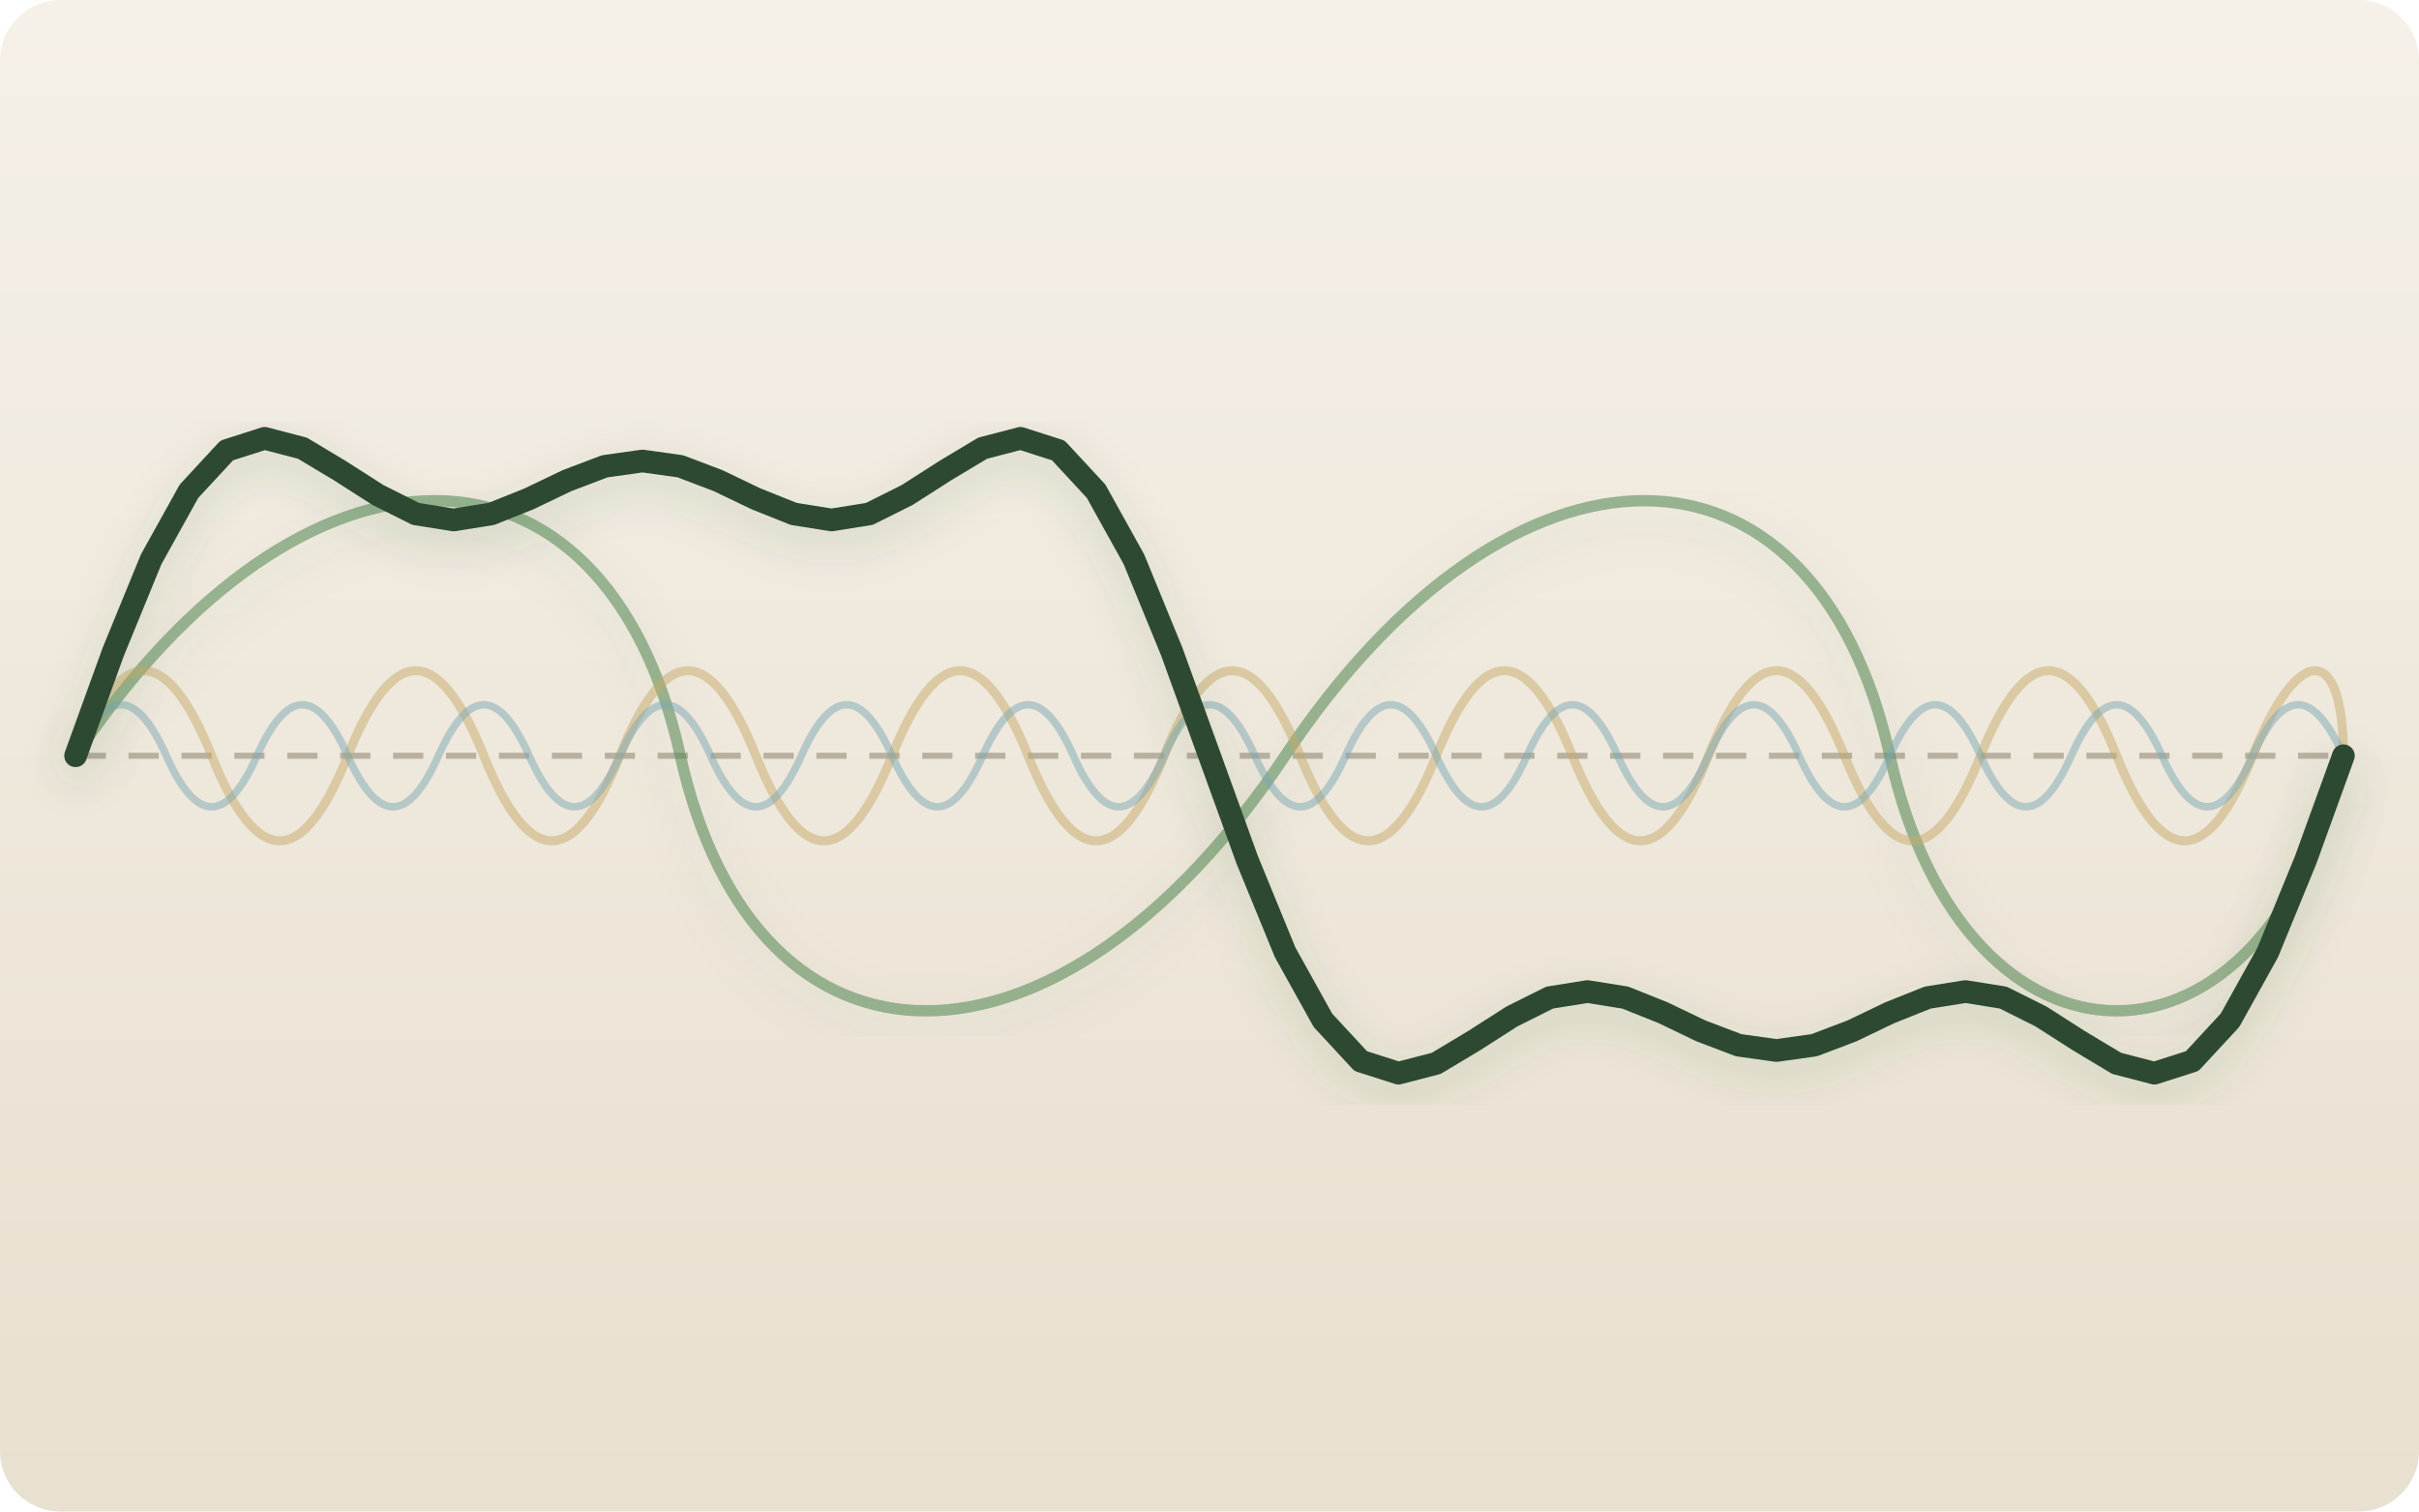
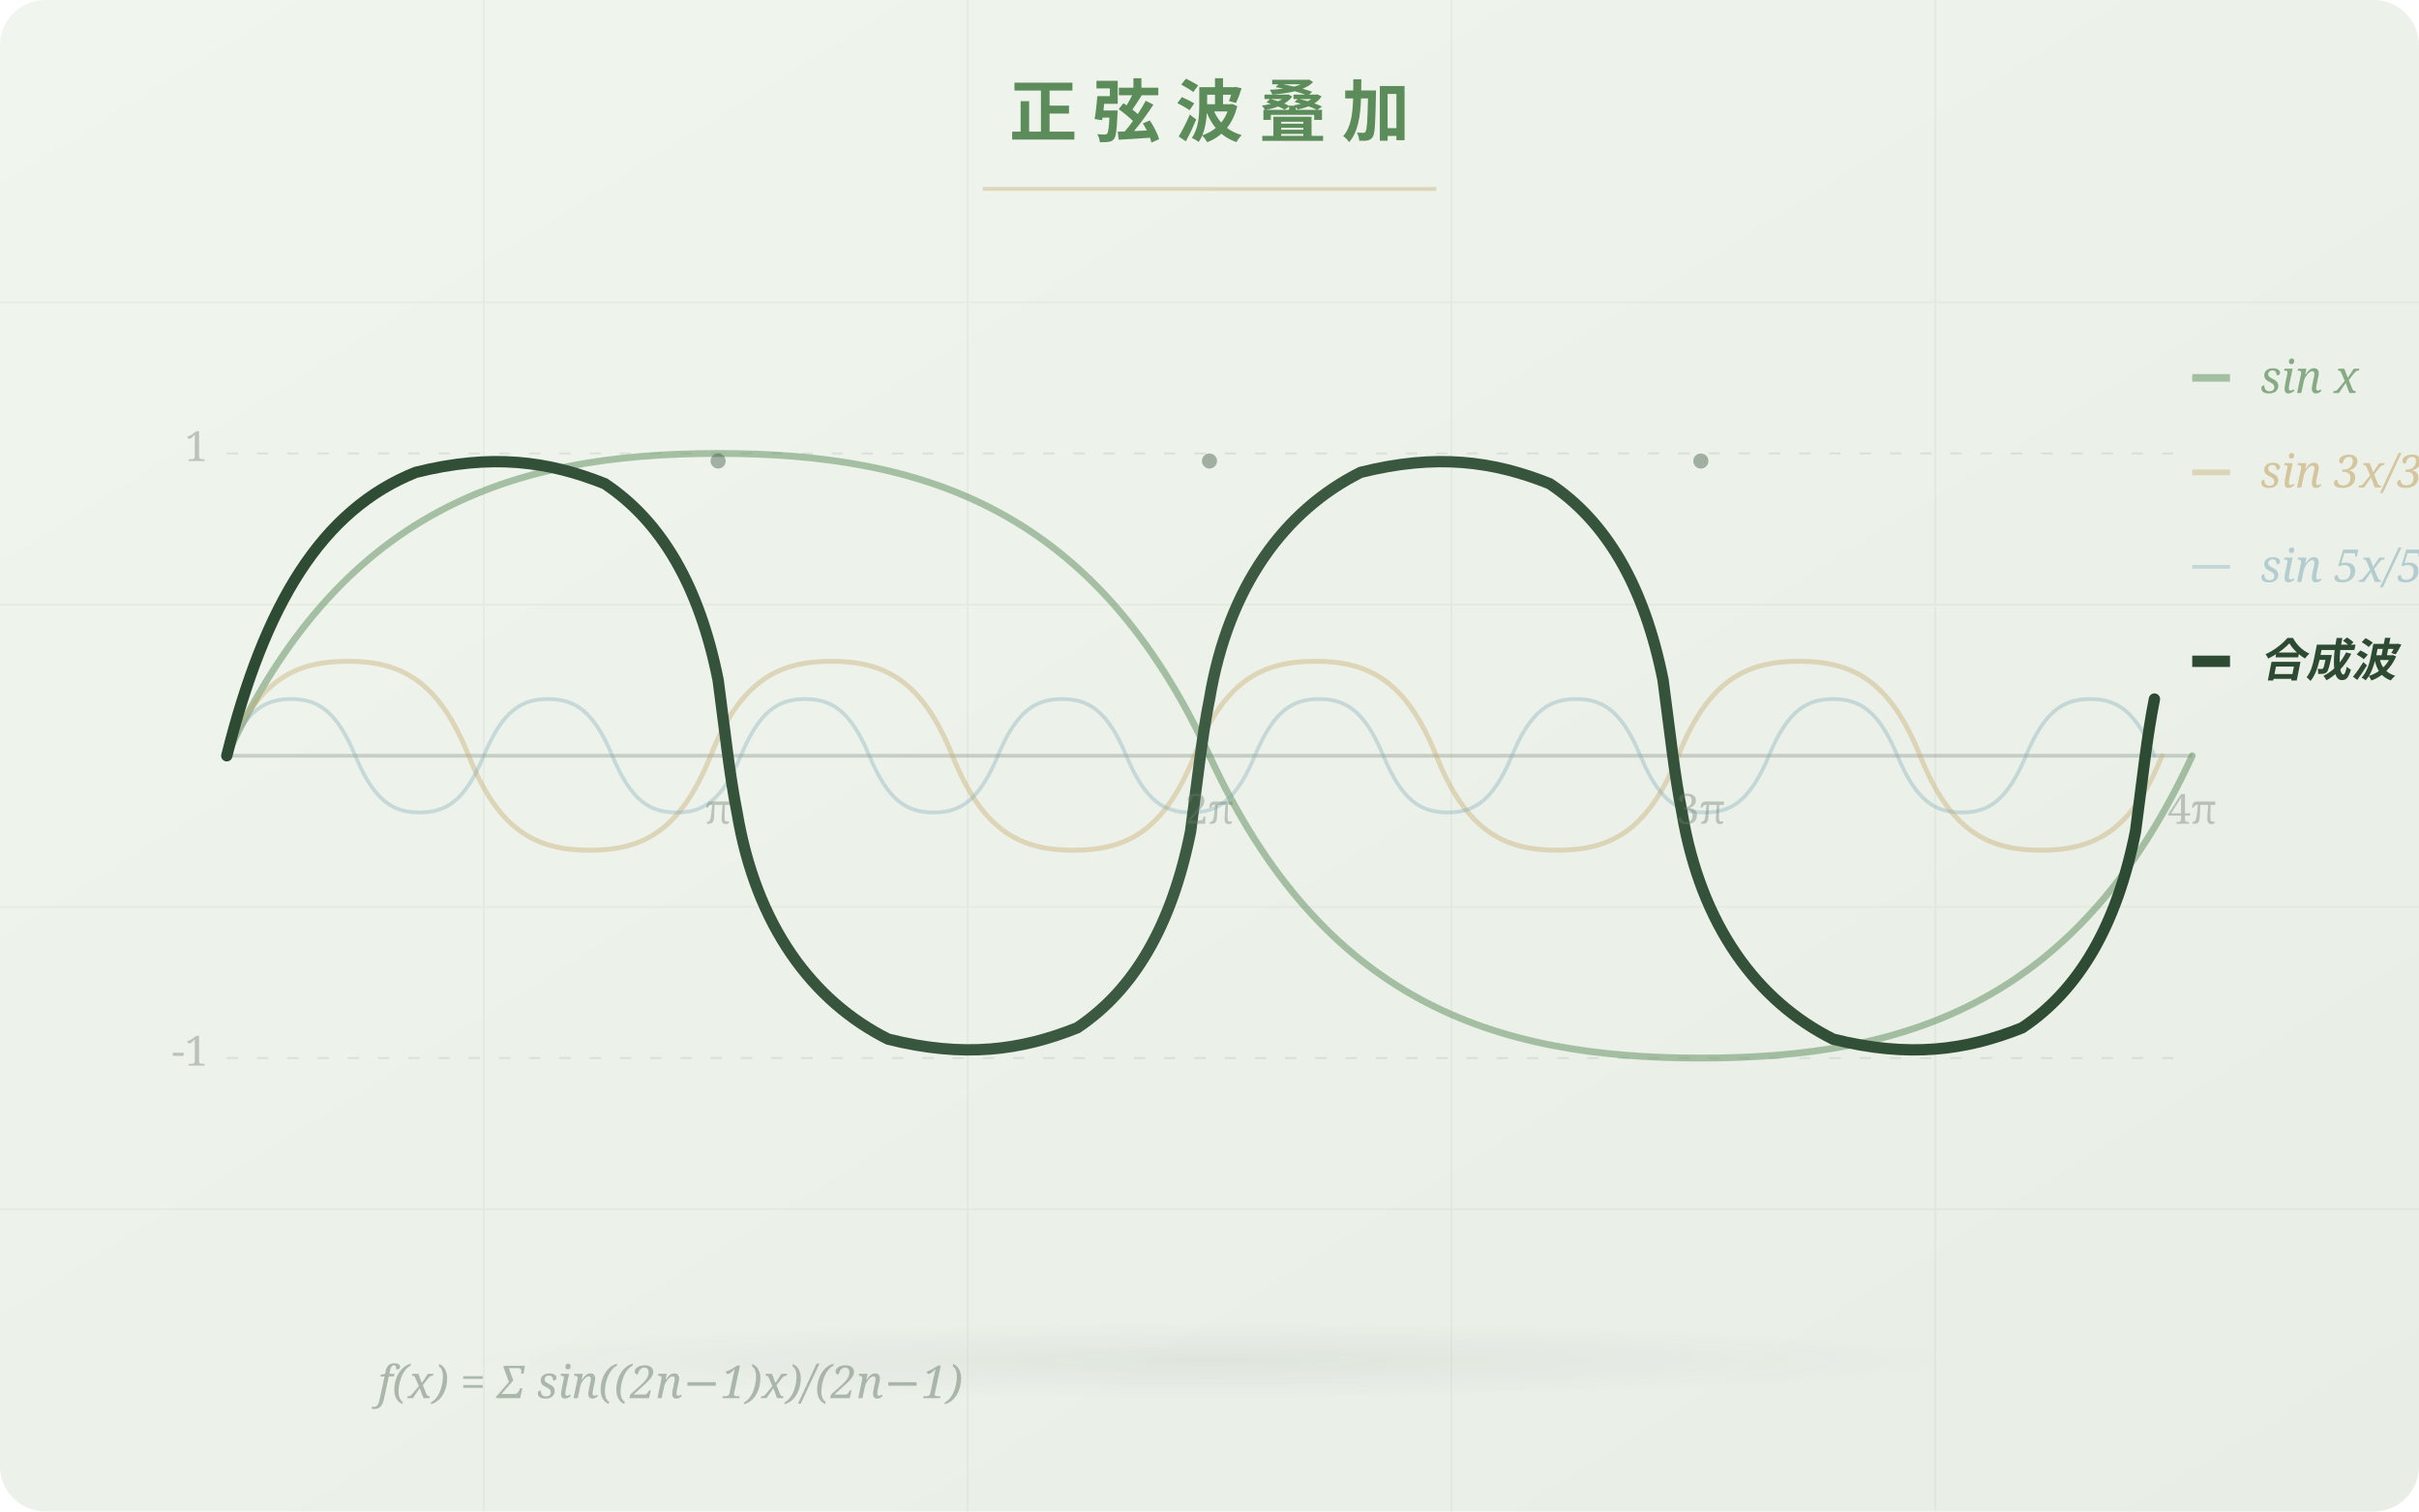
- <svg xmlns="http://www.w3.org/2000/svg" viewBox="0 0 320 200">
+ <svg xmlns="http://www.w3.org/2000/svg" viewBox="0 0 640 400" width="640" height="400">
  <defs>
-     <linearGradient id="bg" x1="0" y1="0" x2="0" y2="1">
-       <stop offset="0%" stop-color="#F5F0E8" />
-       <stop offset="100%" stop-color="#E8E0D0" />
+     <linearGradient id="bg" x1="0%" y1="0%" x2="100%" y2="100%">
+       <stop offset="0%" stop-color="#F0F5EE" />
+       <stop offset="100%" stop-color="#E8EDE6" />
    </linearGradient>
-     <filter id="shadow" x="-5%" y="-5%" width="110%" height="110%">
-       <feDropShadow dx="0" dy="2" stdDeviation="3" flood-color="#2D4A32" flood-opacity="0.15" />
-     </filter>
+     <linearGradient id="sumGrad" x1="0" y1="0" x2="1" y2="0">
+       <stop offset="0%" stop-color="#2D4A32" />
+       <stop offset="50%" stop-color="#3D5A42" />
+       <stop offset="100%" stop-color="#2D4A32" />
+     </linearGradient>
+     <radialGradient id="shadow" cx="0.5" cy="0.5" r="0.5">
+       <stop offset="0%" stop-color="rgba(45,74,50,0.06)" />
+       <stop offset="100%" stop-color="rgba(45,74,50,0)" />
+     </radialGradient>
  </defs>
-   <rect width="320" height="200" rx="8" fill="url(#bg)" />
-   <line x1="10" y1="100" x2="310" y2="100" stroke="#B8B0A0" stroke-width="0.8" stroke-dasharray="4,3" />
-   <path d="M10,100 C40,55 80,55 90,100 C100,145 140,145 170,100 C200,55 240,55 250,100 C260,145 300,145 310,100" fill="none" stroke="#5B8C5A" stroke-width="1.5" opacity="0.6" filter="url(#shadow)" />
-   <path d="M10,100 C16,85 22,85 28,100 C34,115 40,115 46,100 C52,85 58,85 64,100 C70,115 76,115 82,100 C88,85 94,85 100,100 C106,115 112,115 118,100 C124,85 130,85 136,100 C142,115 148,115 154,100 C160,85 166,85 172,100 C178,115 184,115 190,100 C196,85 202,85 208,100 C214,115 220,115 226,100 C232,85 238,85 244,100 C250,115 256,115 262,100 C268,85 274,85 280,100 C286,115 292,115 298,100 C304,85 310,85 310,100" fill="none" stroke="#C5A96A" stroke-width="1.2" opacity="0.5" />
-   <path d="M10,100 C14,91 18,91 22,100 C26,109 30,109 34,100 C38,91 42,91 46,100 C50,109 54,109 58,100 C62,91 66,91 70,100 C74,109 78,109 82,100 C86,91 90,91 94,100 C98,109 102,109 106,100 C110,91 114,91 118,100 C122,109 126,109 130,100 C134,91 138,91 142,100 C146,109 150,109 154,100 C158,91 162,91 166,100 C170,109 174,109 178,100 C182,91 186,91 190,100 C194,109 198,109 202,100 C206,91 210,91 214,100 C218,109 222,109 226,100 C230,91 234,91 238,100 C242,109 246,109 250,100 C254,91 258,91 262,100 C266,109 270,109 274,100 C278,91 282,91 286,100 C290,109 294,109 298,100 C302,91 306,91 310,100" fill="none" stroke="#7BA8B4" stroke-width="1" opacity="0.5" />
-   <path d="M10,100 L15,86.2 L20,74 L25,65 L30,59.6 L35,58 L40,59.3 L45,62.3 L50,65.5 L55,68 L60,68.8 L65,68 L70,66 L75,63.6 L80,61.7 L85,61 L90,61.7 L95,63.6 L100,66 L105,68 L110,68.8 L115,68 L120,65.5 L125,62.3 L130,59.3 L135,58 L140,59.6 L145,65 L150,74 L155,86.2 L160,100 L165,113.8 L170,126 L175,135 L180,140.4 L185,142 L190,140.7 L195,137.7 L200,134.5 L205,132 L210,131.2 L215,132 L220,134 L225,136.4 L230,138.3 L235,139 L240,138.3 L245,136.4 L250,134 L255,132 L260,131.2 L265,132 L270,134.5 L275,137.7 L280,140.7 L285,142 L290,140.4 L295,135 L300,126 L305,113.8 L310,100" fill="none" stroke="#2D4A32" stroke-width="3" stroke-linecap="round" stroke-linejoin="round" filter="url(#shadow)" />
+   <rect width="640" height="400" fill="url(#bg)" rx="12" />
+   <g opacity="0.06" stroke="#5B8C5A" stroke-width="0.5">
+     <line x1="0" y1="80" x2="640" y2="80" />
+     <line x1="0" y1="160" x2="640" y2="160" />
+     <line x1="0" y1="240" x2="640" y2="240" />
+     <line x1="0" y1="320" x2="640" y2="320" />
+     <line x1="128" y1="0" x2="128" y2="400" />
+     <line x1="256" y1="0" x2="256" y2="400" />
+     <line x1="384" y1="0" x2="384" y2="400" />
+     <line x1="512" y1="0" x2="512" y2="400" />
+   </g>
+   <g transform="translate(60, 200)">
+     <line x1="0" y1="0" x2="520" y2="0" stroke="#6B7D6C" stroke-width="1" opacity="0.3" />
+     <line x1="0" y1="-80" x2="520" y2="-80" stroke="#6B7D6C" stroke-width="0.5" stroke-dasharray="3,5" opacity="0.15" />
+     <line x1="0" y1="80" x2="520" y2="80" stroke="#6B7D6C" stroke-width="0.5" stroke-dasharray="3,5" opacity="0.15" />
+     <path d="M 0,0 C 30,-65 75,-80 130,-80 C 185,-80 230,-65 260,0 C 290,65 335,80 390,80 C 445,80 490,65 520,0" fill="none" stroke="#5B8C5A" stroke-width="1.8" opacity="0.5" stroke-linecap="round" />
+     <path d="M 0,0        C 8,-20 18,-25 32,-25 C 46,-25 56,-20 64,0        C 72,20 82,25 96,25 C 110,25 120,20 128,0        C 136,-20 146,-25 160,-25 C 174,-25 184,-20 192,0        C 200,20 210,25 224,25 C 238,25 248,20 256,0        C 264,-20 274,-25 288,-25 C 302,-25 312,-20 320,0        C 328,20 338,25 352,25 C 366,25 376,20 384,0        C 392,-20 402,-25 416,-25 C 430,-25 440,-20 448,0        C 456,20 466,25 480,25 C 494,25 504,20 512,0" fill="none" stroke="#C5A96A" stroke-width="1.3" opacity="0.4" stroke-linecap="round" />
+     <path d="M 0,0        C 5,-12 10,-15 17,-15 C 24,-15 29,-12 34,0        C 39,12 44,15 51,15 C 58,15 63,12 68,0        C 73,-12 78,-15 85,-15 C 92,-15 97,-12 102,0        C 107,12 112,15 119,15 C 126,15 131,12 136,0        C 141,-12 146,-15 153,-15 C 160,-15 165,-12 170,0        C 175,12 180,15 187,15 C 194,15 199,12 204,0        C 209,-12 214,-15 221,-15 C 228,-15 233,-12 238,0        C 243,12 248,15 255,15 C 262,15 267,12 272,0        C 277,-12 282,-15 289,-15 C 296,-15 301,-12 306,0        C 311,12 316,15 323,15 C 330,15 335,12 340,0        C 345,-12 350,-15 357,-15 C 364,-15 369,-12 374,0        C 379,12 384,15 391,15 C 398,15 403,12 408,0        C 413,-12 418,-15 425,-15 C 432,-15 437,-12 442,0        C 447,12 452,15 459,15 C 466,15 471,12 476,0        C 481,-12 486,-15 493,-15 C 500,-15 505,-12 510,0" fill="none" stroke="#7BA8B4" stroke-width="1" opacity="0.35" stroke-linecap="round" />
+     <path d="M 0,0        C 10,-40 25,-65 50,-75        C 70,-80 85,-78 100,-72        C 115,-62 125,-45 130,-20        C 132,-5 133,5 135,15        C 140,45 155,65 175,75        C 195,80 210,78 225,72        C 240,62 250,45 255,20        C 257,5 258,-5 260,-15        C 265,-45 280,-65 300,-75        C 320,-80 335,-78 350,-72        C 365,-62 375,-45 380,-20        C 382,-5 383,5 385,15        C 390,45 405,65 425,75        C 445,80 460,78 475,72        C 490,62 500,45 505,20        C 507,5 508,-5 510,-15" fill="none" stroke="url(#sumGrad)" stroke-width="3" stroke-linecap="round" />
+     <circle cx="130" cy="-78" r="2" fill="#2D4A32" opacity="0.4" />
+     <circle cx="260" cy="-78" r="2" fill="#2D4A32" opacity="0.4" />
+     <circle cx="390" cy="-78" r="2" fill="#2D4A32" opacity="0.4" />
+   </g>
+   <g transform="translate(590, 100)" font-family="serif" font-size="12" font-style="italic">
+     <line x1="-10" y1="0" x2="0" y2="0" stroke="#5B8C5A" stroke-width="2" opacity="0.5" />
+     <text x="8" y="4" fill="#5B8C5A" opacity="0.7">sin x</text>
+     <line x1="-10" y1="25" x2="0" y2="25" stroke="#C5A96A" stroke-width="1.5" opacity="0.4" />
+     <text x="8" y="29" fill="#C5A96A" opacity="0.6">sin 3x/3</text>
+     <line x1="-10" y1="50" x2="0" y2="50" stroke="#7BA8B4" stroke-width="1" opacity="0.35" />
+     <text x="8" y="54" fill="#7BA8B4" opacity="0.5">sin 5x/5</text>
+     <line x1="-10" y1="75" x2="0" y2="75" stroke="#2D4A32" stroke-width="3" />
+     <text x="8" y="79" fill="#2D4A32" font-weight="bold">合成波</text>
+   </g>
+   <g transform="translate(60, 200)" font-family="serif" font-size="11" fill="#6B7D6C" opacity="0.4">
+     <text x="130" y="18" text-anchor="middle">π</text>
+     <text x="260" y="18" text-anchor="middle">2π</text>
+     <text x="390" y="18" text-anchor="middle">3π</text>
+     <text x="520" y="18" text-anchor="middle">4π</text>
+     <text x="-5" y="-78" text-anchor="end">1</text>
+     <text x="-5" y="82" text-anchor="end">-1</text>
+   </g>
+   <ellipse cx="320" cy="360" rx="200" ry="10" fill="url(#shadow)" />
+   <text x="320" y="36" fill="#5B8C5A" font-family="'Noto Serif SC', serif" font-size="18" font-weight="700" text-anchor="middle" letter-spacing="4">正弦波叠加</text>
+   <line x1="260" y1="50" x2="380" y2="50" stroke="#C5A96A" stroke-width="1" opacity="0.4" />
+   <text x="100" y="370" fill="#6B7D6C" font-family="serif" font-size="12" font-style="italic" opacity="0.5">f(x) = Σ sin((2n−1)x)/(2n−1)</text>
</svg>
